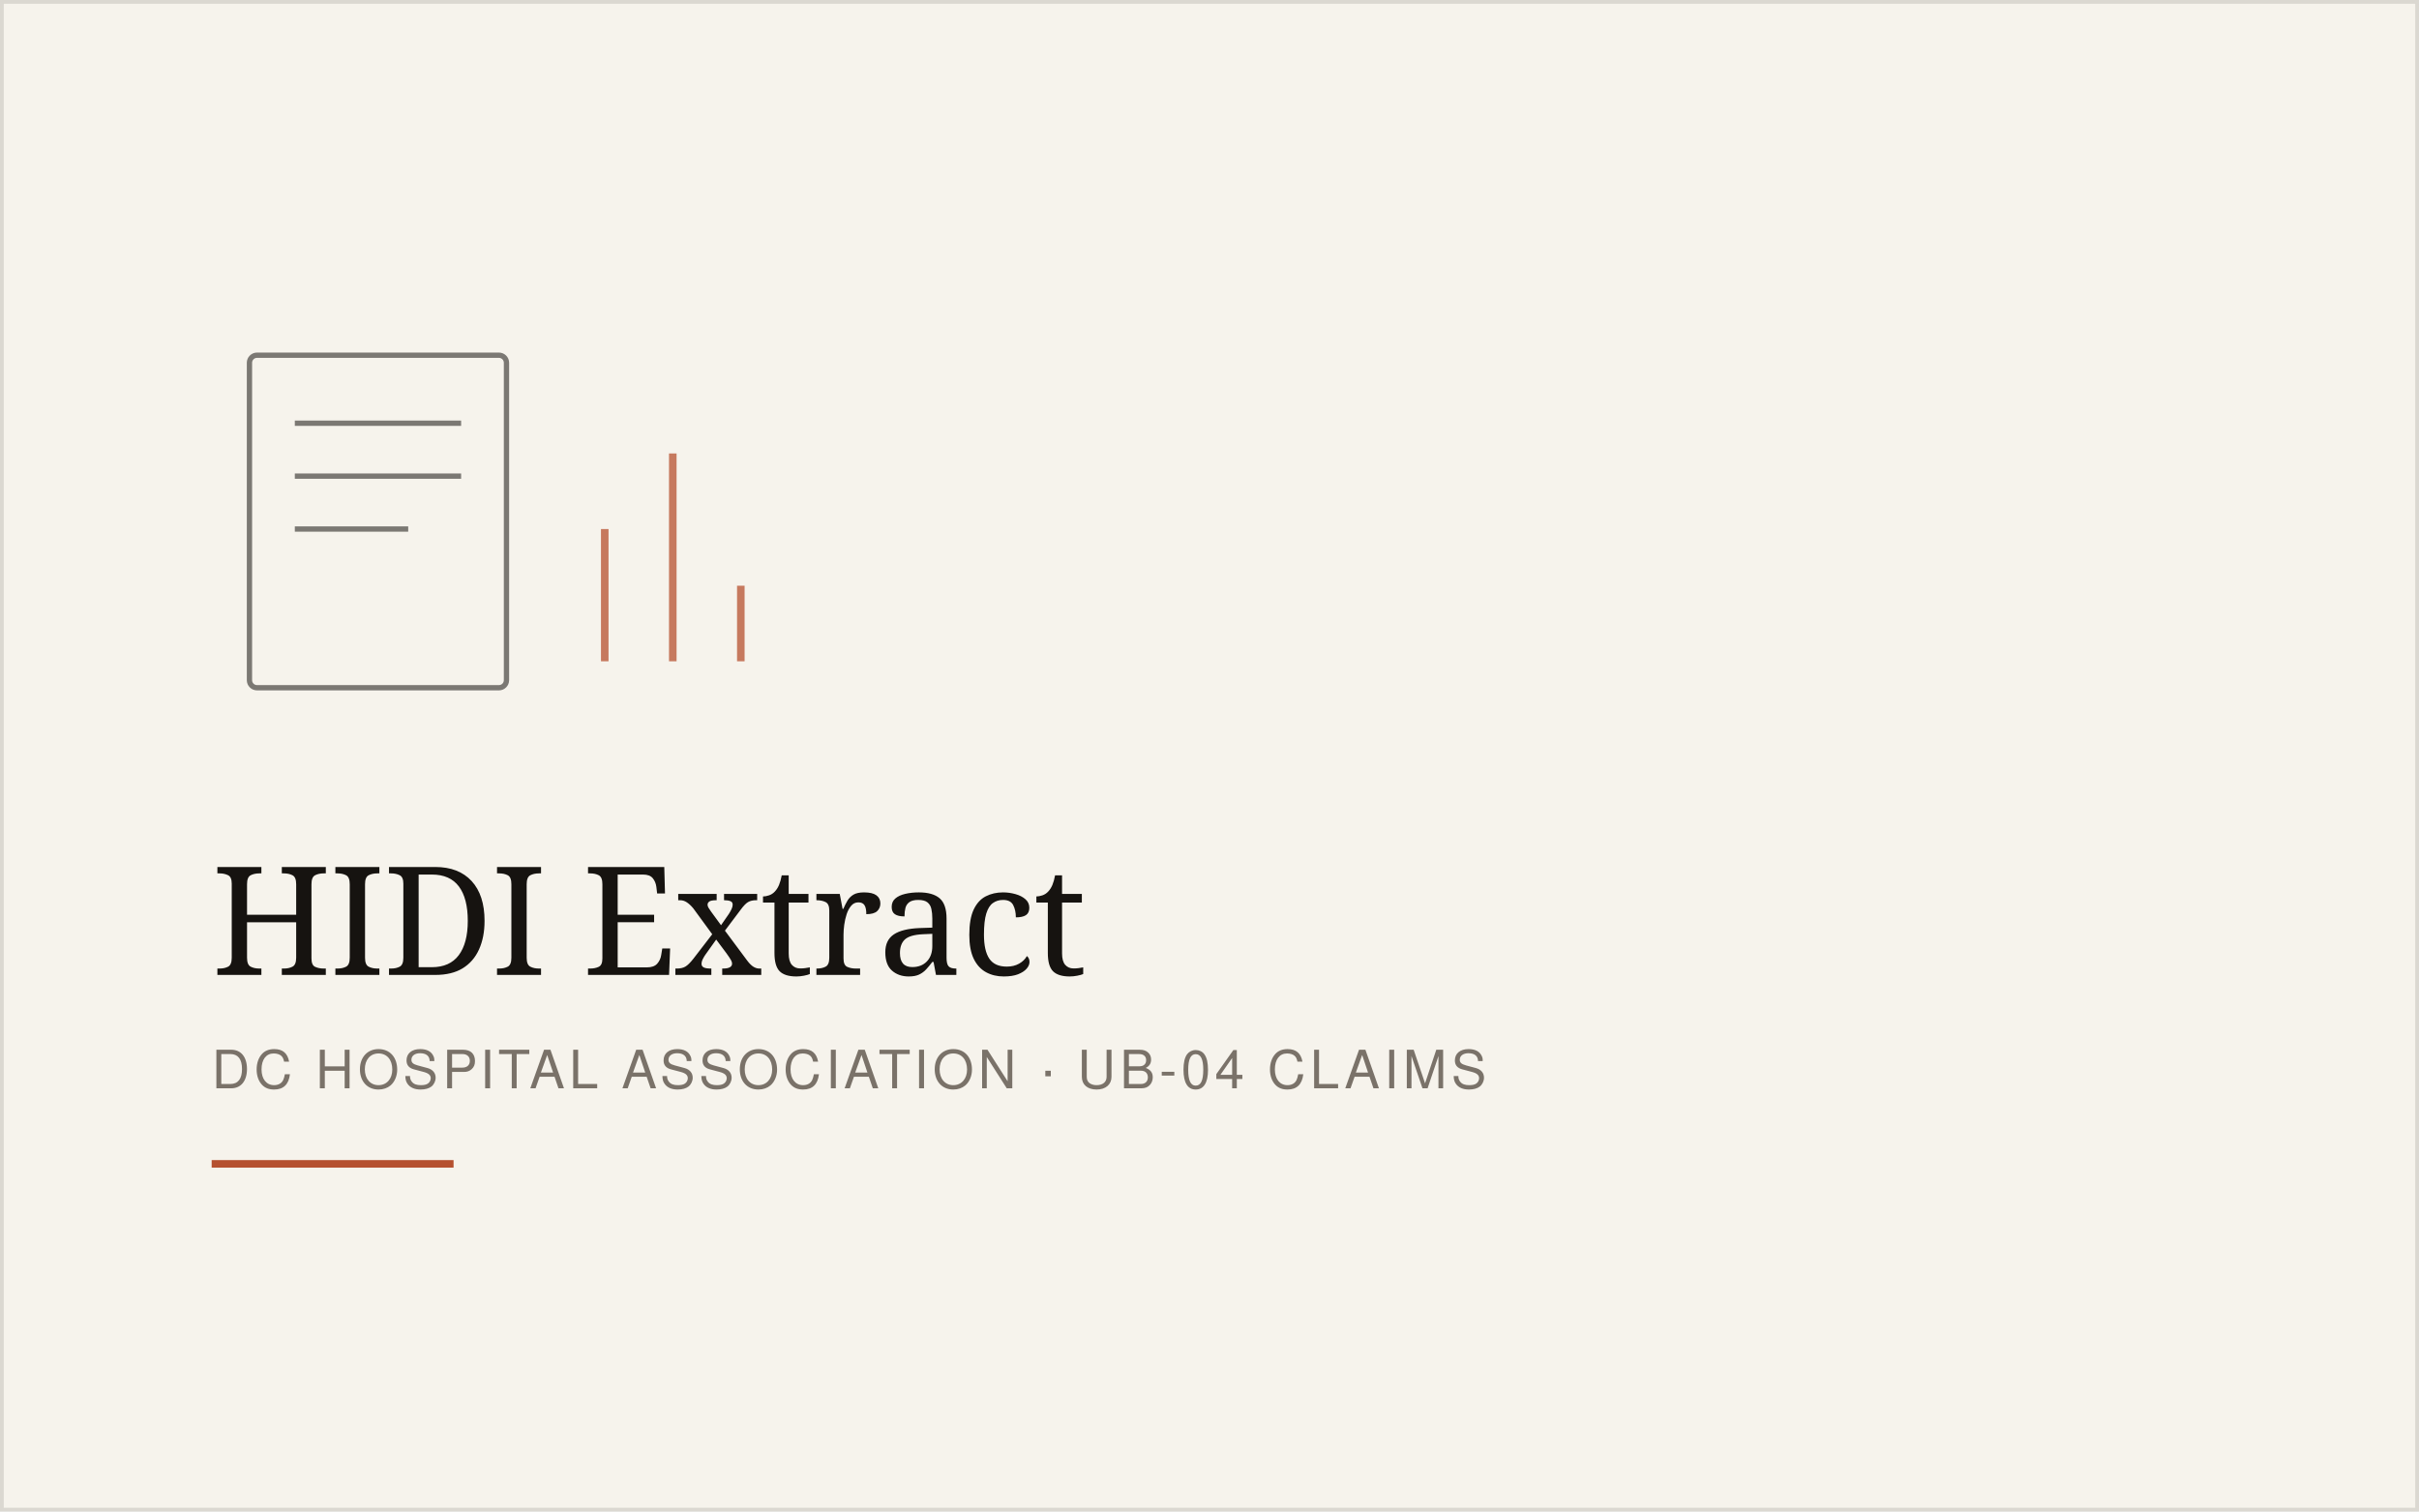
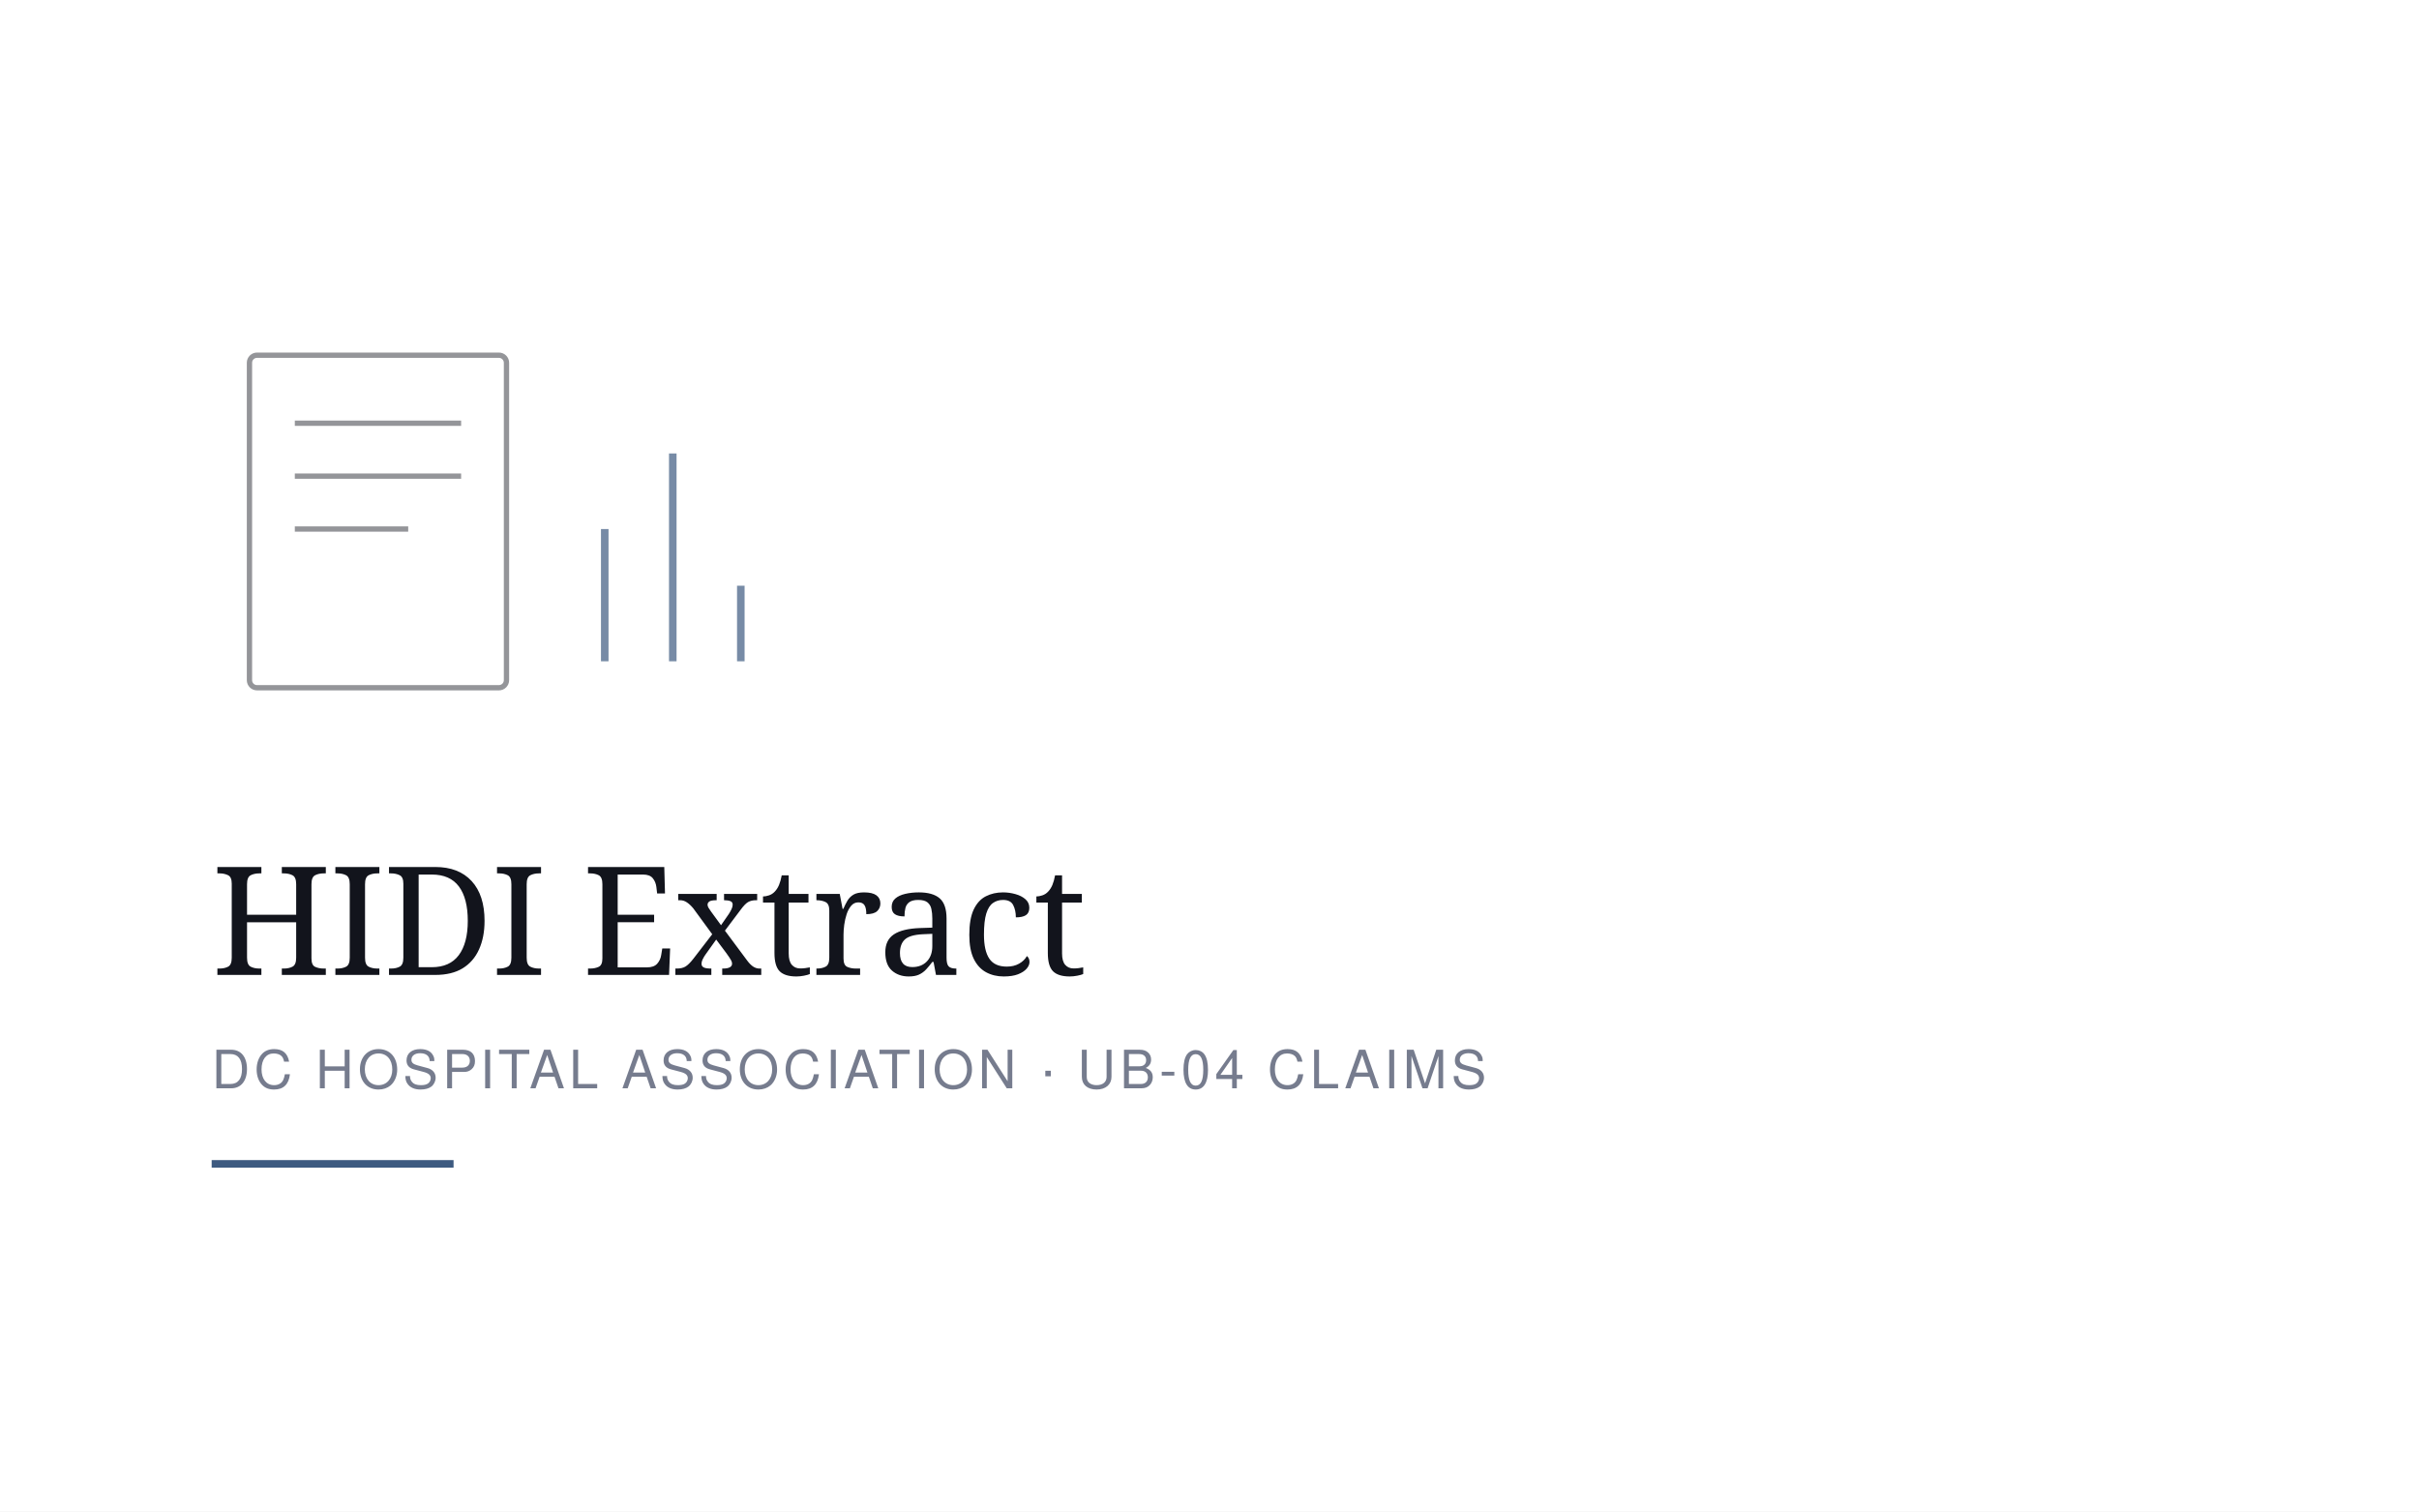
<svg xmlns="http://www.w3.org/2000/svg" viewBox="0 0 640 400">
-   <rect width="640" height="400" fill="#f6f3ec" />
-   <rect x="0.5" y="0.5" width="639" height="399" fill="none" stroke="#161310" stroke-opacity="0.12" />
-   <g stroke="#161310" stroke-width="1.4" fill="none" opacity="0.55">
+   <rect width="640" height="400" fill="#ffffff" />
+   <g stroke="#12141c" stroke-width="1.4" fill="none" opacity="0.45">
    <rect x="66" y="94" width="68" height="88" rx="2" />
    <line x1="78" y1="112" x2="122" y2="112" />
    <line x1="78" y1="126" x2="122" y2="126" />
    <line x1="78" y1="140" x2="108" y2="140" />
  </g>
-   <g stroke="#b5502f" stroke-width="2" fill="none" opacity="0.75">
+   <g stroke="#3d5a80" stroke-width="2" fill="none" opacity="0.7">
    <line x1="160" y1="175" x2="160" y2="140" />
    <line x1="178" y1="175" x2="178" y2="120" />
    <line x1="196" y1="175" x2="196" y2="155" />
  </g>
-   <text x="56" y="258" font-family="Georgia, 'Iowan Old Style', serif" font-size="40" fill="#161310" letter-spacing="-0.5">HIDI Extract</text>
-   <text x="56" y="288" font-family="Helvetica, Arial, sans-serif" font-size="14" letter-spacing="0.08em" fill="#7a7269">DC HOSPITAL ASSOCIATION · UB-04 CLAIMS</text>
-   <line x1="56" y1="308" x2="120" y2="308" stroke="#b5502f" stroke-width="2" />
+   <text x="56" y="258" font-family="Georgia, 'Iowan Old Style', serif" font-size="40" fill="#12141c" letter-spacing="-0.5">HIDI Extract</text>
+   <text x="56" y="288" font-family="Helvetica, Arial, sans-serif" font-size="14" letter-spacing="0.08em" fill="#767c8e">DC HOSPITAL ASSOCIATION · UB-04 CLAIMS</text>
+   <line x1="56" y1="308" x2="120" y2="308" stroke="#3d5a80" stroke-width="2" />
</svg>
